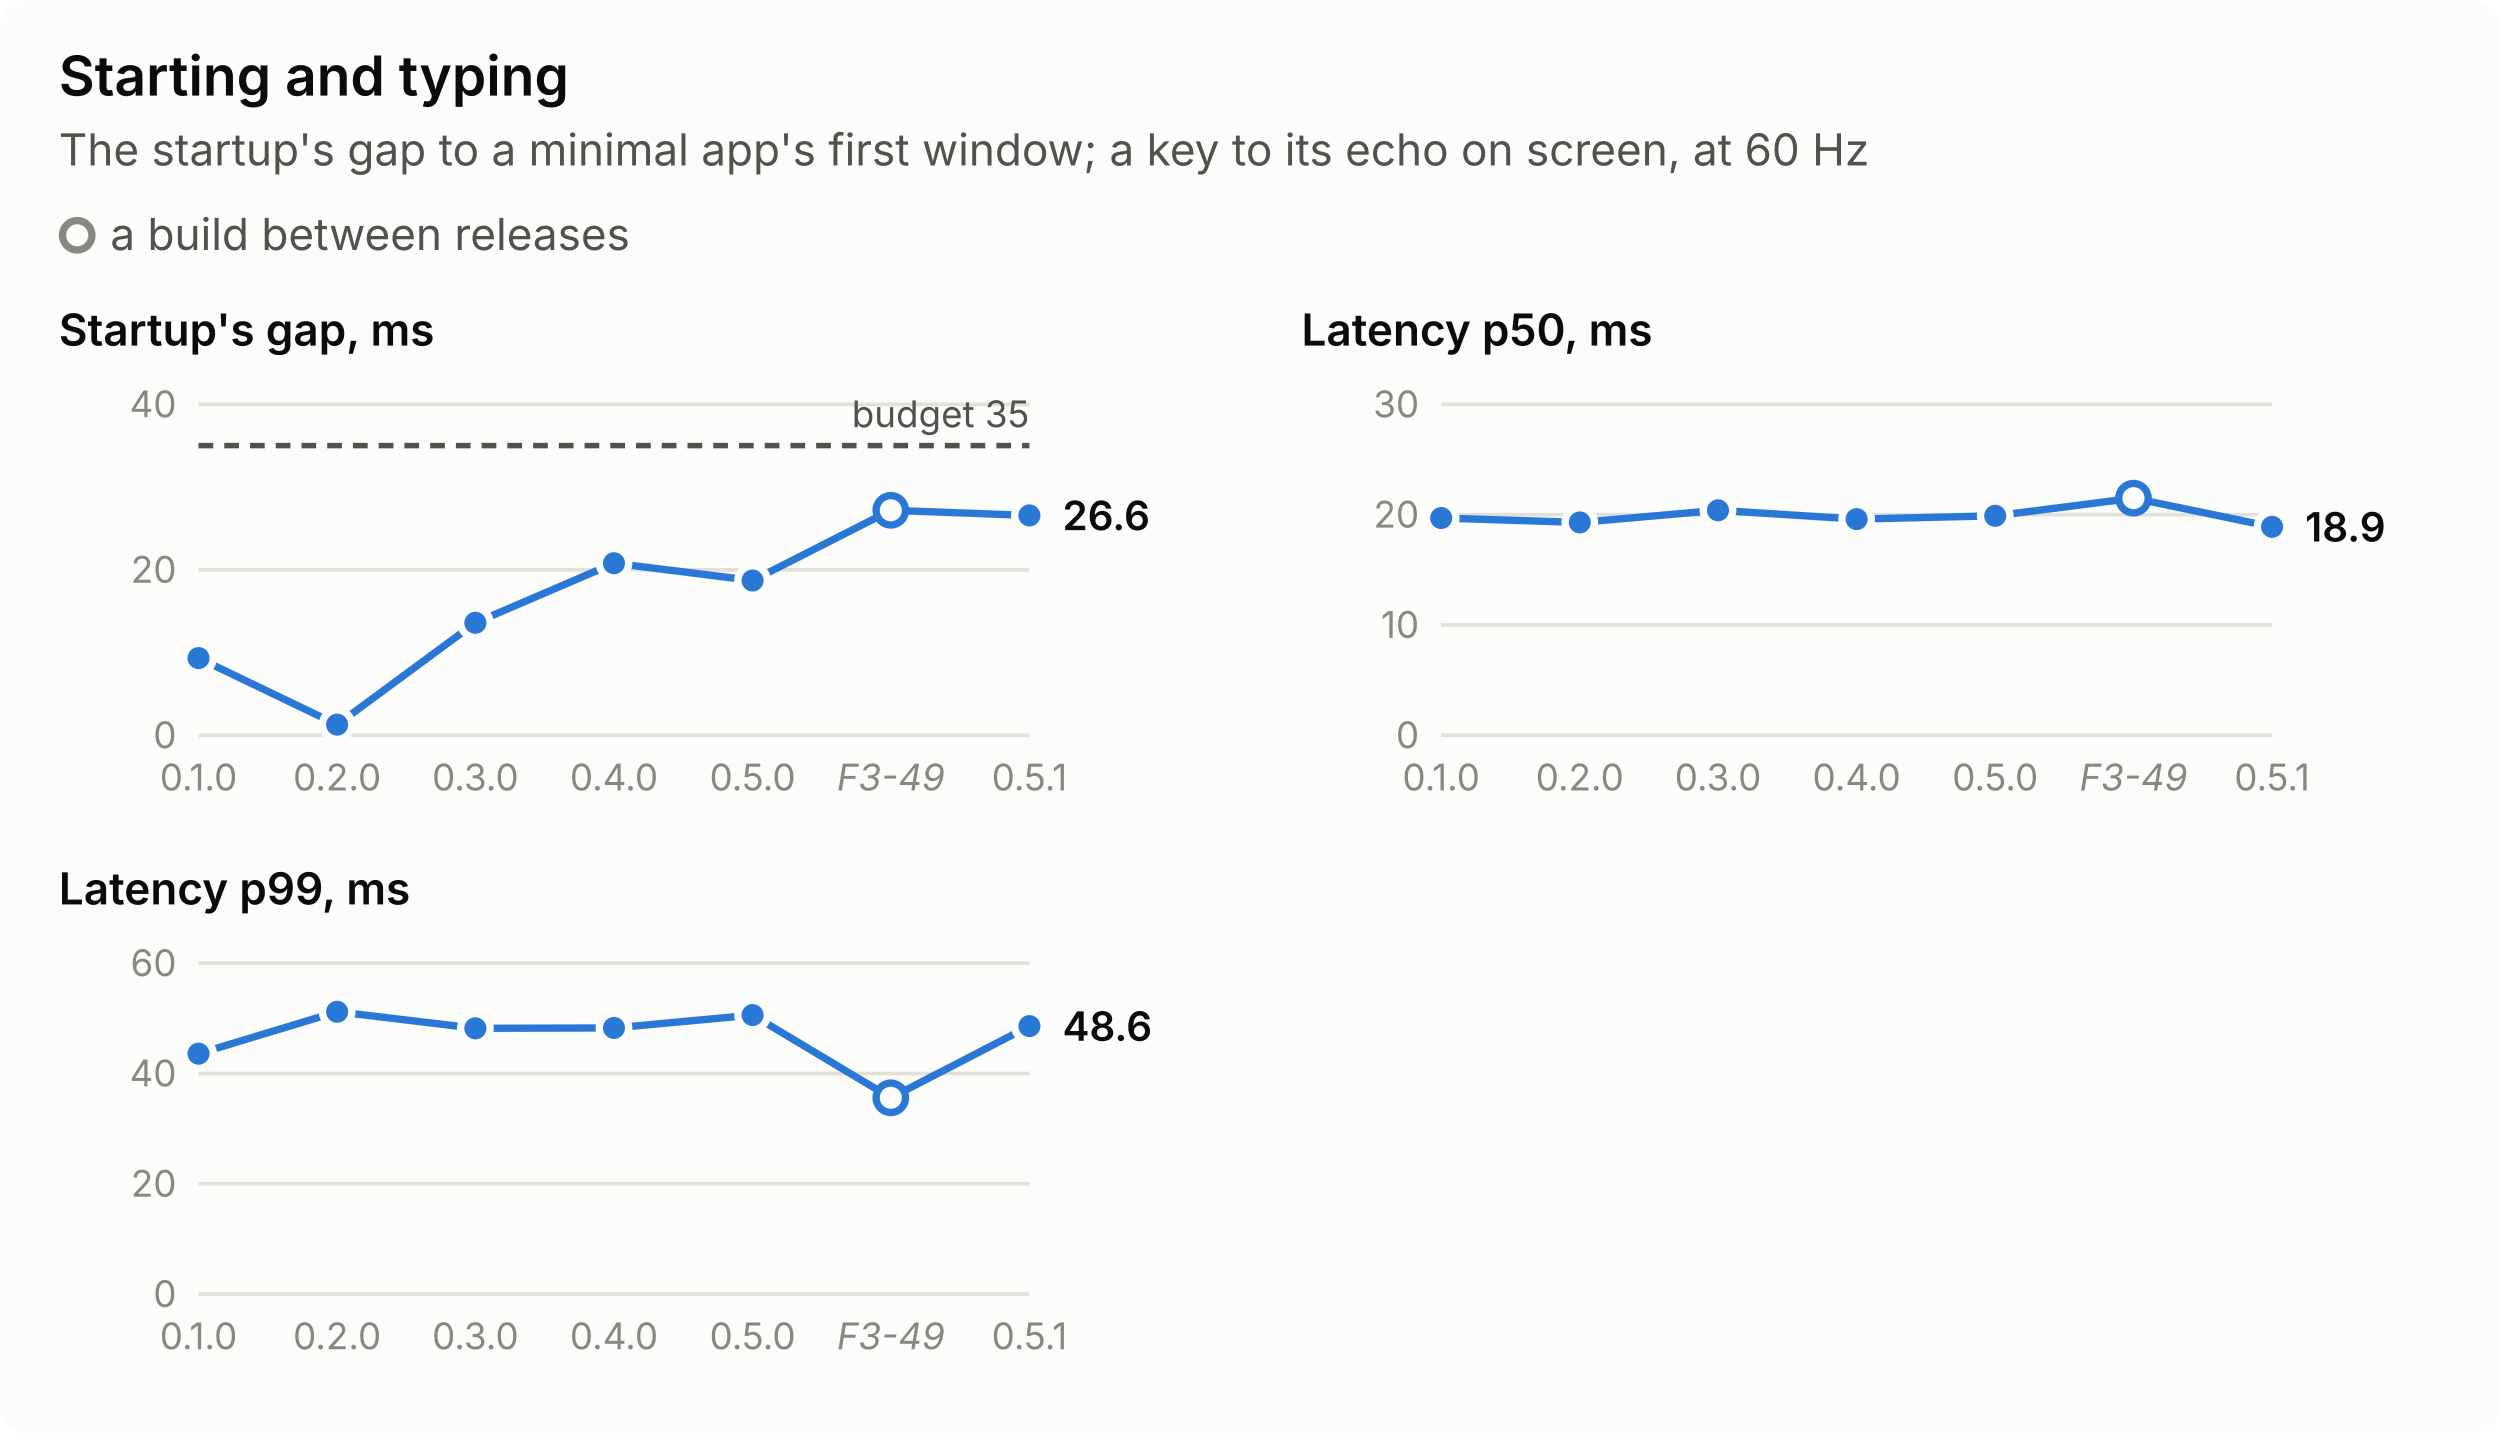
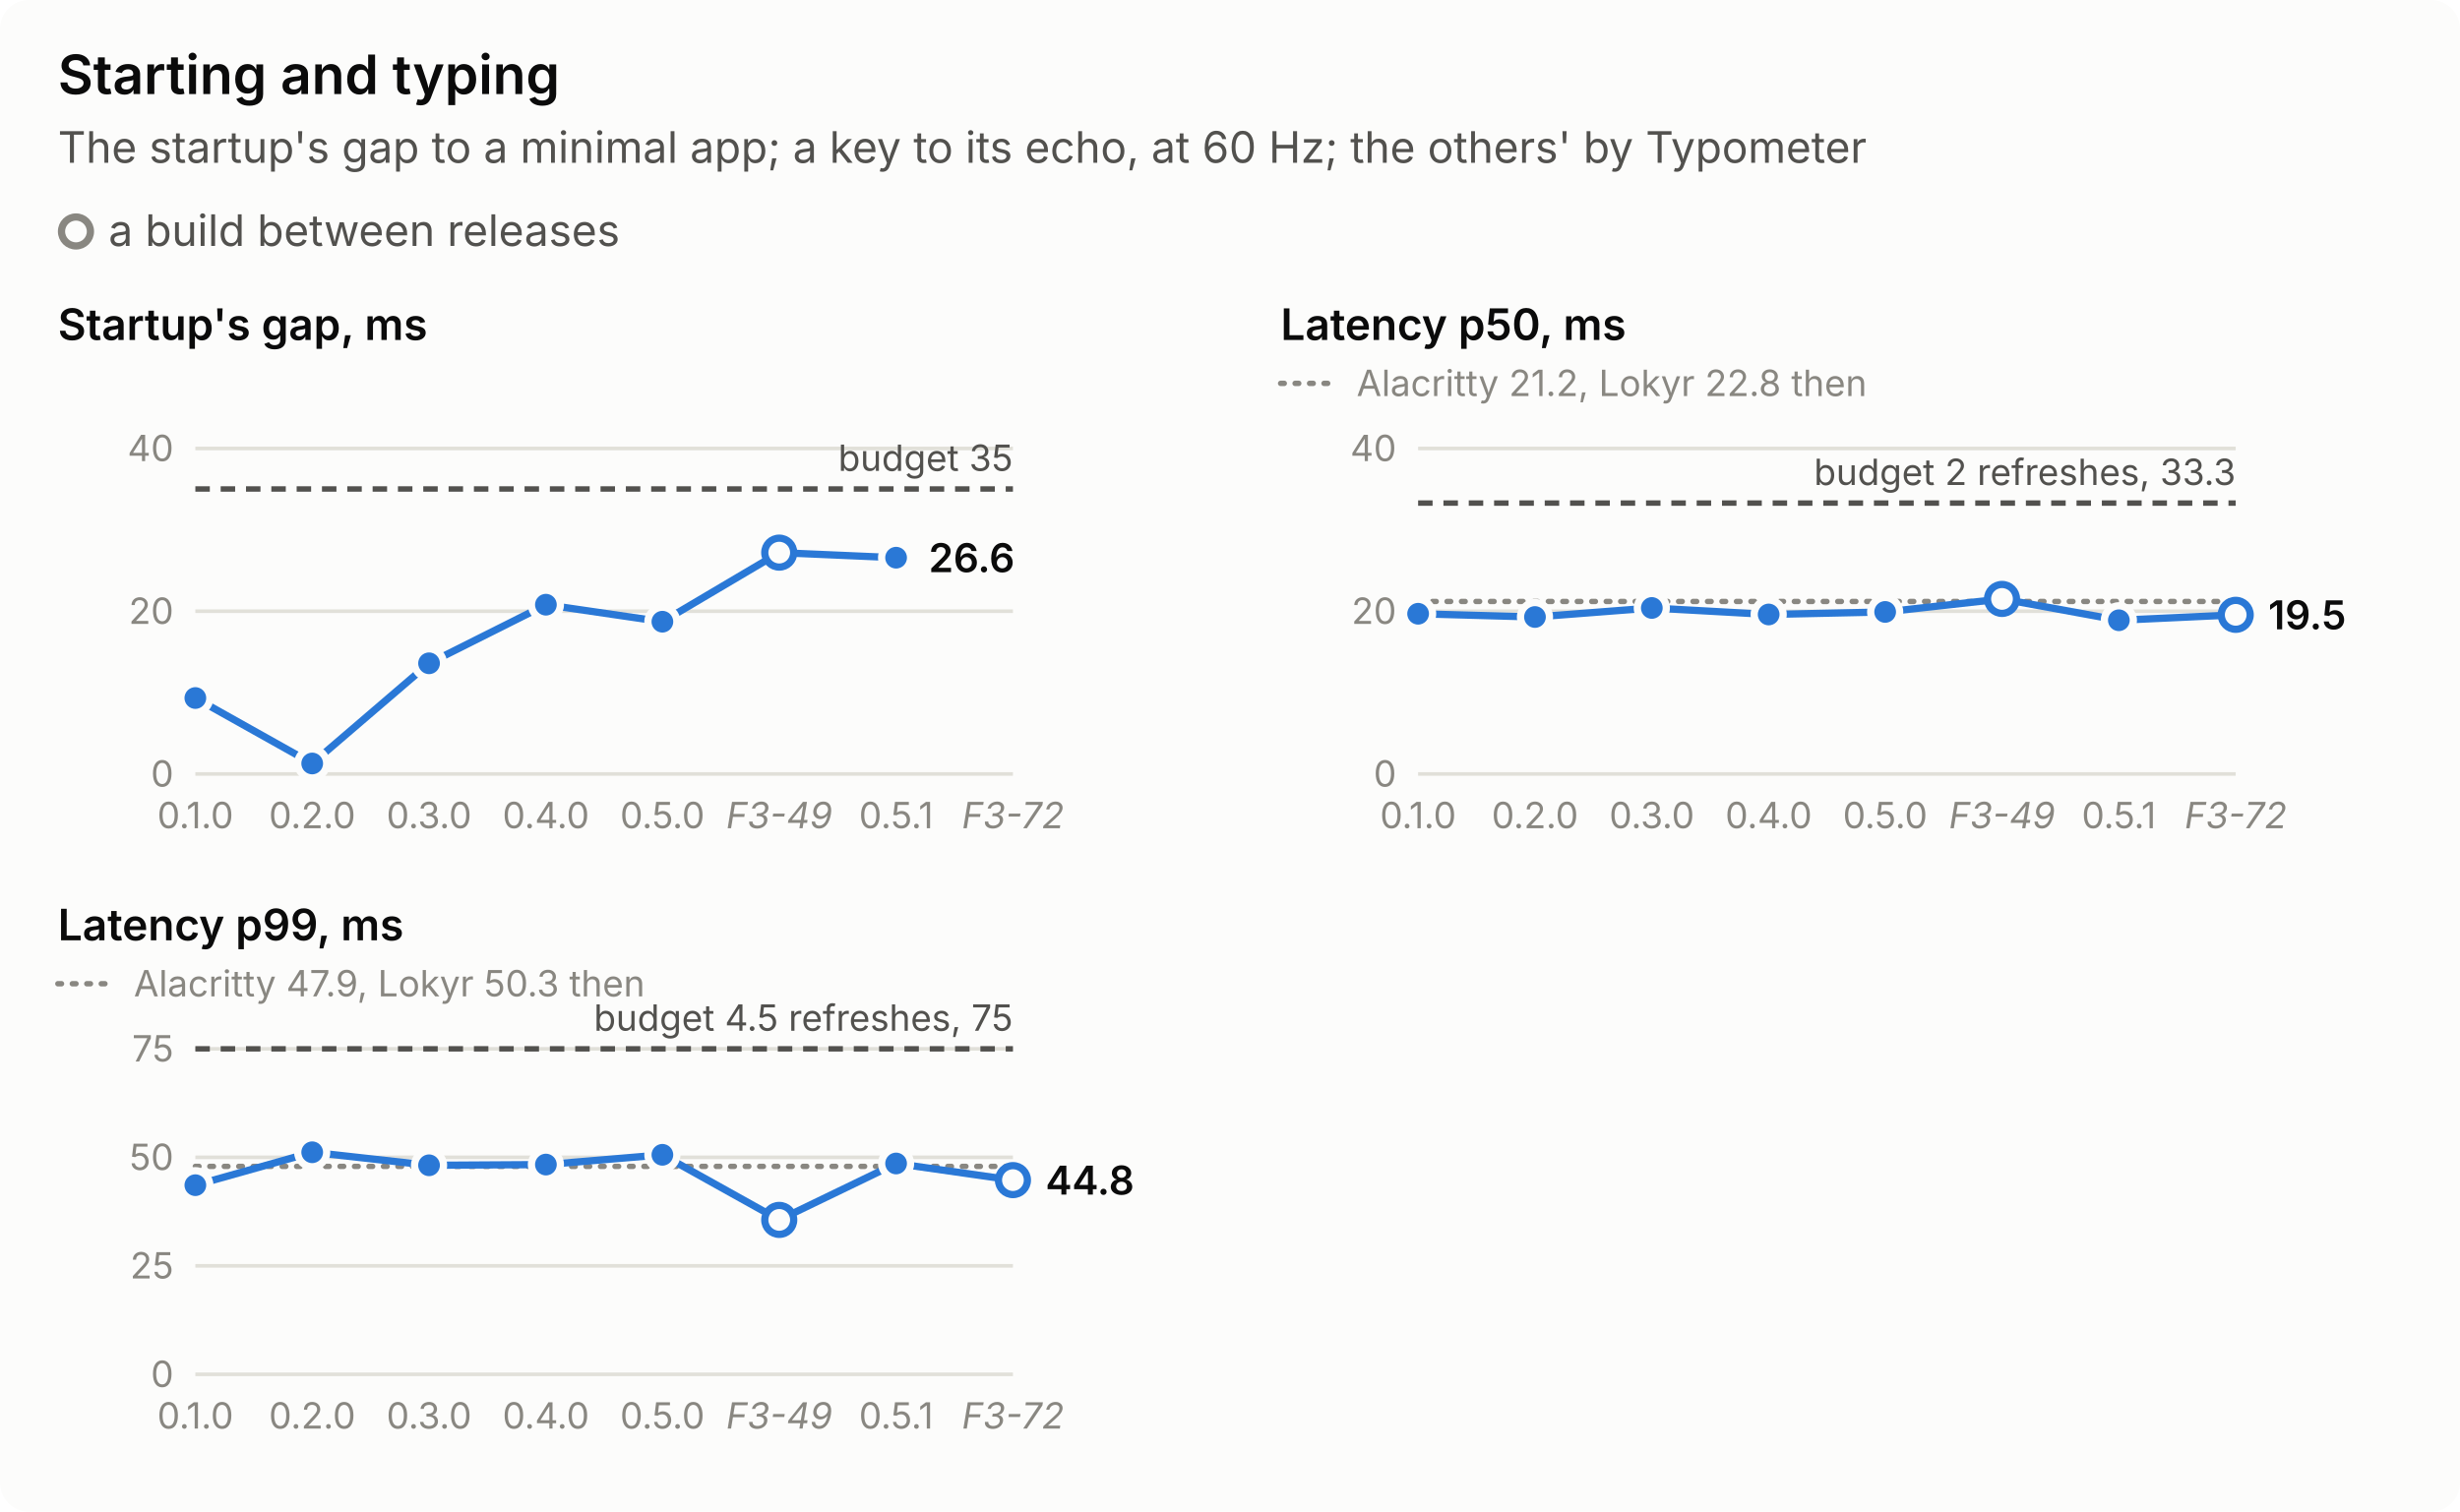
- <svg xmlns="http://www.w3.org/2000/svg" width="680" height="390" viewBox="0 0 680 390" role="img" aria-label="Starting and typing">
+ <svg xmlns="http://www.w3.org/2000/svg" width="680" height="418" viewBox="0 0 680 418" role="img" aria-label="Starting and typing">
  <style>
  .surface { fill: #fcfcfb; }
  .primary { fill: #0b0b0b; }
  .secondary { fill: #52514e; }
  .muted { fill: #898781; }
  .grid { stroke: #e1e0d9; }
  .base { stroke: #c3c2b7; }
  .accent { fill: #2a78d6; }
  .context { fill: #898781; }
  .accent-line { stroke: #2a78d6; }
  .context-line { stroke: #898781; }
  .second { fill: #eb6834; }
  .second-line { stroke: #eb6834; }
  .ring { stroke: #fcfcfb; }
  .budget { stroke: #52514e; }
  text { font-family: system-ui, -apple-system, "Segoe UI", sans-serif; }
  .tick { font-variant-numeric: tabular-nums; }
  @media (prefers-color-scheme: dark) {
    .surface { fill: #1a1a19; }
    .primary { fill: #f0efec; }
    .secondary { fill: #c3c2b7; }
    .muted { fill: #898781; }
    .grid { stroke: #2c2c2a; }
    .base { stroke: #383835; }
    .accent { fill: #3987e5; }
    .context { fill: #6f6e69; }
    .accent-line { stroke: #3987e5; }
    .context-line { stroke: #6f6e69; }
    .second { fill: #d95926; }
    .second-line { stroke: #d95926; }
    .ring { stroke: #1a1a19; }
    .budget { stroke: #c3c2b7; }
  }
</style>
-   <rect class="surface" width="680" height="390" rx="8" />
+   <rect class="surface" width="680" height="418" rx="8" />
  <text class="primary" x="16" y="26" font-size="15" font-weight="600">Starting and typing</text>
-   <text class="secondary" x="16" y="45" font-size="12">The startup's gap to a minimal app's first window; a key to its echo on screen, at 60 Hz</text>
+   <text class="secondary" x="16" y="45" font-size="12">The startup's gap to a minimal app; a key to its echo, at 60 Hz; the others' by Typometer</text>
  <circle class="surface context-line" cx="21" cy="64" r="4" stroke-width="2" />
  <text class="secondary" x="30" y="68" font-size="12">a build between releases</text>
  <text class="primary" x="16.0" y="94" font-size="12" font-weight="600">Startup's gap, ms</text>
-   <line class="grid" x1="54.0" y1="200.0" x2="280.0" y2="200.0" stroke-width="1" />
-   <text class="muted tick" x="48.0" y="203.5" font-size="10" text-anchor="end">0</text>
-   <line class="grid" x1="54.0" y1="155.0" x2="280.0" y2="155.0" stroke-width="1" />
-   <text class="muted tick" x="48.0" y="158.5" font-size="10" text-anchor="end">20</text>
-   <line class="grid" x1="54.0" y1="110.0" x2="280.0" y2="110.0" stroke-width="1" />
-   <text class="muted tick" x="48.0" y="113.5" font-size="10" text-anchor="end">40</text>
-   <text class="muted" x="54.0" y="215.0" font-size="10" text-anchor="middle">0.1.0</text>
-   <text class="muted" x="91.7" y="215.0" font-size="10" text-anchor="middle">0.2.0</text>
-   <text class="muted" x="129.3" y="215.0" font-size="10" text-anchor="middle">0.3.0</text>
-   <text class="muted" x="167.0" y="215.0" font-size="10" text-anchor="middle">0.4.0</text>
-   <text class="muted" x="204.7" y="215.0" font-size="10" text-anchor="middle">0.5.0</text>
-   <text class="muted" x="242.3" y="215.0" font-size="10" text-anchor="middle" font-style="italic">F3-49</text>
-   <text class="muted" x="280.0" y="215.0" font-size="10" text-anchor="middle">0.5.1</text>
-   <line class="budget" x1="54.0" y1="121.2" x2="280.0" y2="121.2" stroke-width="1.5" stroke-dasharray="4 3" />
-   <text class="secondary" x="280.0" y="116.2" font-size="10" text-anchor="end">budget 35</text>
-   <line class="accent-line" x1="54.0" y1="179.0" x2="91.7" y2="197.1" stroke-width="2" stroke-linecap="round" />
-   <line class="accent-line" x1="91.7" y1="197.1" x2="129.3" y2="169.4" stroke-width="2" stroke-linecap="round" />
-   <line class="accent-line" x1="129.3" y1="169.4" x2="167.0" y2="153.2" stroke-width="2" stroke-linecap="round" />
-   <line class="accent-line" x1="167.0" y1="153.2" x2="204.7" y2="157.9" stroke-width="2" stroke-linecap="round" />
-   <line class="accent-line" x1="204.7" y1="157.9" x2="242.3" y2="138.8" stroke-width="2" stroke-linecap="round" />
-   <line class="accent-line" x1="242.3" y1="138.8" x2="280.0" y2="140.2" stroke-width="2" stroke-linecap="round" />
-   <circle class="accent ring" cx="54.0" cy="179.0" r="4" stroke-width="2" />
-   <circle class="accent ring" cx="91.7" cy="197.1" r="4" stroke-width="2" />
-   <circle class="accent ring" cx="129.3" cy="169.4" r="4" stroke-width="2" />
-   <circle class="accent ring" cx="167.0" cy="153.2" r="4" stroke-width="2" />
-   <circle class="accent ring" cx="204.7" cy="157.9" r="4" stroke-width="2" />
-   <circle class="surface accent-line" cx="242.3" cy="138.8" r="4" stroke-width="2" />
-   <circle class="accent ring" cx="280.0" cy="140.2" r="4" stroke-width="2" />
-   <text class="primary tick" x="289.0" y="144.2" font-size="11" font-weight="600">26.6</text>
+   <line class="grid" x1="54.0" y1="214.0" x2="280.0" y2="214.0" stroke-width="1" />
+   <text class="muted tick" x="48.0" y="217.5" font-size="10" text-anchor="end">0</text>
+   <line class="grid" x1="54.0" y1="169.0" x2="280.0" y2="169.0" stroke-width="1" />
+   <text class="muted tick" x="48.0" y="172.5" font-size="10" text-anchor="end">20</text>
+   <line class="grid" x1="54.0" y1="124.0" x2="280.0" y2="124.0" stroke-width="1" />
+   <text class="muted tick" x="48.0" y="127.5" font-size="10" text-anchor="end">40</text>
+   <text class="muted" x="54.0" y="229.0" font-size="10" text-anchor="middle">0.1.0</text>
+   <text class="muted" x="86.3" y="229.0" font-size="10" text-anchor="middle">0.2.0</text>
+   <text class="muted" x="118.6" y="229.0" font-size="10" text-anchor="middle">0.3.0</text>
+   <text class="muted" x="150.9" y="229.0" font-size="10" text-anchor="middle">0.4.0</text>
+   <text class="muted" x="183.1" y="229.0" font-size="10" text-anchor="middle">0.5.0</text>
+   <text class="muted" x="215.4" y="229.0" font-size="10" text-anchor="middle" font-style="italic">F3-49</text>
+   <text class="muted" x="247.7" y="229.0" font-size="10" text-anchor="middle">0.5.1</text>
+   <text class="muted" x="280.0" y="229.0" font-size="10" text-anchor="middle" font-style="italic">F3-72</text>
+   <line class="budget" x1="54.0" y1="135.2" x2="280.0" y2="135.2" stroke-width="1.5" stroke-dasharray="4 3" />
+   <text class="secondary" x="280.0" y="130.2" font-size="10" text-anchor="end">budget 35</text>
+   <line class="accent-line" x1="54.0" y1="193.0" x2="86.3" y2="211.1" stroke-width="2" stroke-linecap="round" />
+   <line class="accent-line" x1="86.3" y1="211.1" x2="118.6" y2="183.4" stroke-width="2" stroke-linecap="round" />
+   <line class="accent-line" x1="118.6" y1="183.4" x2="150.9" y2="167.2" stroke-width="2" stroke-linecap="round" />
+   <line class="accent-line" x1="150.9" y1="167.2" x2="183.1" y2="171.9" stroke-width="2" stroke-linecap="round" />
+   <line class="accent-line" x1="183.1" y1="171.9" x2="215.4" y2="152.8" stroke-width="2" stroke-linecap="round" />
+   <line class="accent-line" x1="215.4" y1="152.8" x2="247.7" y2="154.2" stroke-width="2" stroke-linecap="round" />
+   <circle class="accent ring" cx="54.0" cy="193.0" r="4" stroke-width="2" />
+   <circle class="accent ring" cx="86.3" cy="211.1" r="4" stroke-width="2" />
+   <circle class="accent ring" cx="118.6" cy="183.4" r="4" stroke-width="2" />
+   <circle class="accent ring" cx="150.9" cy="167.2" r="4" stroke-width="2" />
+   <circle class="accent ring" cx="183.1" cy="171.9" r="4" stroke-width="2" />
+   <circle class="surface accent-line" cx="215.4" cy="152.8" r="4" stroke-width="2" />
+   <circle class="accent ring" cx="247.7" cy="154.2" r="4" stroke-width="2" />
+   <text class="primary tick" x="256.7" y="158.2" font-size="11" font-weight="600">26.6</text>
  <text class="primary" x="354.0" y="94" font-size="12" font-weight="600">Latency p50, ms</text>
-   <line class="grid" x1="392.0" y1="200.0" x2="618.0" y2="200.0" stroke-width="1" />
-   <text class="muted tick" x="386.0" y="203.5" font-size="10" text-anchor="end">0</text>
-   <line class="grid" x1="392.0" y1="170.0" x2="618.0" y2="170.0" stroke-width="1" />
-   <text class="muted tick" x="386.0" y="173.5" font-size="10" text-anchor="end">10</text>
-   <line class="grid" x1="392.0" y1="140.0" x2="618.0" y2="140.0" stroke-width="1" />
-   <text class="muted tick" x="386.0" y="143.5" font-size="10" text-anchor="end">20</text>
-   <line class="grid" x1="392.0" y1="110.0" x2="618.0" y2="110.0" stroke-width="1" />
-   <text class="muted tick" x="386.0" y="113.5" font-size="10" text-anchor="end">30</text>
-   <text class="muted" x="392.0" y="215.0" font-size="10" text-anchor="middle">0.1.0</text>
-   <text class="muted" x="429.7" y="215.0" font-size="10" text-anchor="middle">0.2.0</text>
-   <text class="muted" x="467.3" y="215.0" font-size="10" text-anchor="middle">0.3.0</text>
-   <text class="muted" x="505.0" y="215.0" font-size="10" text-anchor="middle">0.4.0</text>
-   <text class="muted" x="542.7" y="215.0" font-size="10" text-anchor="middle">0.5.0</text>
-   <text class="muted" x="580.3" y="215.0" font-size="10" text-anchor="middle" font-style="italic">F3-49</text>
-   <text class="muted" x="618.0" y="215.0" font-size="10" text-anchor="middle">0.5.1</text>
-   <line class="accent-line" x1="392.0" y1="140.9" x2="429.7" y2="142.1" stroke-width="2" stroke-linecap="round" />
-   <line class="accent-line" x1="429.7" y1="142.1" x2="467.3" y2="138.8" stroke-width="2" stroke-linecap="round" />
-   <line class="accent-line" x1="467.3" y1="138.8" x2="505.0" y2="141.2" stroke-width="2" stroke-linecap="round" />
-   <line class="accent-line" x1="505.0" y1="141.2" x2="542.7" y2="140.3" stroke-width="2" stroke-linecap="round" />
-   <line class="accent-line" x1="542.7" y1="140.3" x2="580.3" y2="135.5" stroke-width="2" stroke-linecap="round" />
-   <line class="accent-line" x1="580.3" y1="135.5" x2="618.0" y2="143.3" stroke-width="2" stroke-linecap="round" />
-   <circle class="accent ring" cx="392.0" cy="140.9" r="4" stroke-width="2" />
-   <circle class="accent ring" cx="429.7" cy="142.1" r="4" stroke-width="2" />
-   <circle class="accent ring" cx="467.3" cy="138.8" r="4" stroke-width="2" />
-   <circle class="accent ring" cx="505.0" cy="141.2" r="4" stroke-width="2" />
-   <circle class="accent ring" cx="542.7" cy="140.3" r="4" stroke-width="2" />
-   <circle class="surface accent-line" cx="580.3" cy="135.5" r="4" stroke-width="2" />
-   <circle class="accent ring" cx="618.0" cy="143.3" r="4" stroke-width="2" />
-   <text class="primary tick" x="627.0" y="147.3" font-size="11" font-weight="600">18.9</text>
-   <text class="primary" x="16.0" y="246" font-size="12" font-weight="600">Latency p99, ms</text>
-   <line class="grid" x1="54.0" y1="352.0" x2="280.0" y2="352.0" stroke-width="1" />
-   <text class="muted tick" x="48.0" y="355.5" font-size="10" text-anchor="end">0</text>
-   <line class="grid" x1="54.0" y1="322.0" x2="280.0" y2="322.0" stroke-width="1" />
-   <text class="muted tick" x="48.0" y="325.5" font-size="10" text-anchor="end">20</text>
-   <line class="grid" x1="54.0" y1="292.0" x2="280.0" y2="292.0" stroke-width="1" />
-   <text class="muted tick" x="48.0" y="295.5" font-size="10" text-anchor="end">40</text>
-   <line class="grid" x1="54.0" y1="262.0" x2="280.0" y2="262.0" stroke-width="1" />
-   <text class="muted tick" x="48.0" y="265.5" font-size="10" text-anchor="end">60</text>
-   <text class="muted" x="54.0" y="367.0" font-size="10" text-anchor="middle">0.1.0</text>
-   <text class="muted" x="91.7" y="367.0" font-size="10" text-anchor="middle">0.2.0</text>
-   <text class="muted" x="129.3" y="367.0" font-size="10" text-anchor="middle">0.3.0</text>
-   <text class="muted" x="167.0" y="367.0" font-size="10" text-anchor="middle">0.4.0</text>
-   <text class="muted" x="204.7" y="367.0" font-size="10" text-anchor="middle">0.5.0</text>
-   <text class="muted" x="242.3" y="367.0" font-size="10" text-anchor="middle" font-style="italic">F3-49</text>
-   <text class="muted" x="280.0" y="367.0" font-size="10" text-anchor="middle">0.5.1</text>
-   <line class="accent-line" x1="54.0" y1="286.6" x2="91.7" y2="275.2" stroke-width="2" stroke-linecap="round" />
-   <line class="accent-line" x1="91.7" y1="275.2" x2="129.3" y2="279.7" stroke-width="2" stroke-linecap="round" />
-   <line class="accent-line" x1="129.3" y1="279.7" x2="167.0" y2="279.6" stroke-width="2" stroke-linecap="round" />
-   <line class="accent-line" x1="167.0" y1="279.6" x2="204.7" y2="276.1" stroke-width="2" stroke-linecap="round" />
-   <line class="accent-line" x1="204.7" y1="276.1" x2="242.3" y2="298.6" stroke-width="2" stroke-linecap="round" />
-   <line class="accent-line" x1="242.3" y1="298.6" x2="280.0" y2="279.1" stroke-width="2" stroke-linecap="round" />
-   <circle class="accent ring" cx="54.0" cy="286.6" r="4" stroke-width="2" />
-   <circle class="accent ring" cx="91.7" cy="275.2" r="4" stroke-width="2" />
-   <circle class="accent ring" cx="129.3" cy="279.7" r="4" stroke-width="2" />
-   <circle class="accent ring" cx="167.0" cy="279.6" r="4" stroke-width="2" />
-   <circle class="accent ring" cx="204.7" cy="276.1" r="4" stroke-width="2" />
-   <circle class="surface accent-line" cx="242.3" cy="298.6" r="4" stroke-width="2" />
-   <circle class="accent ring" cx="280.0" cy="279.1" r="4" stroke-width="2" />
-   <text class="primary tick" x="289.0" y="283.1" font-size="11" font-weight="600">48.6</text>
+   <line class="grid" x1="392.0" y1="214.0" x2="618.0" y2="214.0" stroke-width="1" />
+   <text class="muted tick" x="386.0" y="217.5" font-size="10" text-anchor="end">0</text>
+   <line class="grid" x1="392.0" y1="169.0" x2="618.0" y2="169.0" stroke-width="1" />
+   <text class="muted tick" x="386.0" y="172.5" font-size="10" text-anchor="end">20</text>
+   <line class="grid" x1="392.0" y1="124.0" x2="618.0" y2="124.0" stroke-width="1" />
+   <text class="muted tick" x="386.0" y="127.5" font-size="10" text-anchor="end">40</text>
+   <text class="muted" x="392.0" y="229.0" font-size="10" text-anchor="middle">0.1.0</text>
+   <text class="muted" x="424.3" y="229.0" font-size="10" text-anchor="middle">0.2.0</text>
+   <text class="muted" x="456.6" y="229.0" font-size="10" text-anchor="middle">0.3.0</text>
+   <text class="muted" x="488.9" y="229.0" font-size="10" text-anchor="middle">0.4.0</text>
+   <text class="muted" x="521.1" y="229.0" font-size="10" text-anchor="middle">0.5.0</text>
+   <text class="muted" x="553.4" y="229.0" font-size="10" text-anchor="middle" font-style="italic">F3-49</text>
+   <text class="muted" x="585.7" y="229.0" font-size="10" text-anchor="middle">0.5.1</text>
+   <text class="muted" x="618.0" y="229.0" font-size="10" text-anchor="middle" font-style="italic">F3-72</text>
+   <line class="budget" x1="392.0" y1="139.1" x2="618.0" y2="139.1" stroke-width="1.5" stroke-dasharray="4 3" />
+   <text class="secondary" x="618.0" y="134.1" font-size="10" text-anchor="end">budget 2 refreshes, 33.3</text>
+   <line class="context-line" x1="392.0" y1="166.3" x2="618.0" y2="166.3" stroke-width="1.5" stroke-dasharray="1 3" stroke-linecap="round" />
+   <line class="context-line" x1="354.0" y1="106.0" x2="369.0" y2="106.0" stroke-width="1.5" stroke-dasharray="1 3" stroke-linecap="round" />
+   <text class="muted" x="375.0" y="109.5" font-size="10">Alacritty 21.2, Lokyr 22.8 then</text>
+   <line class="accent-line" x1="392.0" y1="169.7" x2="424.3" y2="170.6" stroke-width="2" stroke-linecap="round" />
+   <line class="accent-line" x1="424.3" y1="170.6" x2="456.6" y2="168.1" stroke-width="2" stroke-linecap="round" />
+   <line class="accent-line" x1="456.6" y1="168.1" x2="488.9" y2="169.9" stroke-width="2" stroke-linecap="round" />
+   <line class="accent-line" x1="488.9" y1="169.9" x2="521.1" y2="169.2" stroke-width="2" stroke-linecap="round" />
+   <line class="accent-line" x1="521.1" y1="169.2" x2="553.4" y2="165.6" stroke-width="2" stroke-linecap="round" />
+   <line class="accent-line" x1="553.4" y1="165.6" x2="585.7" y2="171.5" stroke-width="2" stroke-linecap="round" />
+   <line class="accent-line" x1="585.7" y1="171.5" x2="618.0" y2="170.0" stroke-width="2" stroke-linecap="round" />
+   <circle class="accent ring" cx="392.0" cy="169.7" r="4" stroke-width="2" />
+   <circle class="accent ring" cx="424.3" cy="170.6" r="4" stroke-width="2" />
+   <circle class="accent ring" cx="456.6" cy="168.1" r="4" stroke-width="2" />
+   <circle class="accent ring" cx="488.9" cy="169.9" r="4" stroke-width="2" />
+   <circle class="accent ring" cx="521.1" cy="169.2" r="4" stroke-width="2" />
+   <circle class="surface accent-line" cx="553.4" cy="165.6" r="4" stroke-width="2" />
+   <circle class="accent ring" cx="585.7" cy="171.5" r="4" stroke-width="2" />
+   <circle class="surface accent-line" cx="618.0" cy="170.0" r="4" stroke-width="2" />
+   <text class="primary tick" x="627.0" y="174.0" font-size="11" font-weight="600">19.5</text>
+   <text class="primary" x="16.0" y="260" font-size="12" font-weight="600">Latency p99, ms</text>
+   <line class="grid" x1="54.0" y1="380.0" x2="280.0" y2="380.0" stroke-width="1" />
+   <text class="muted tick" x="48.0" y="383.5" font-size="10" text-anchor="end">0</text>
+   <line class="grid" x1="54.0" y1="350.0" x2="280.0" y2="350.0" stroke-width="1" />
+   <text class="muted tick" x="48.0" y="353.5" font-size="10" text-anchor="end">25</text>
+   <line class="grid" x1="54.0" y1="320.0" x2="280.0" y2="320.0" stroke-width="1" />
+   <text class="muted tick" x="48.0" y="323.5" font-size="10" text-anchor="end">50</text>
+   <line class="grid" x1="54.0" y1="290.0" x2="280.0" y2="290.0" stroke-width="1" />
+   <text class="muted tick" x="48.0" y="293.5" font-size="10" text-anchor="end">75</text>
+   <text class="muted" x="54.0" y="395.0" font-size="10" text-anchor="middle">0.1.0</text>
+   <text class="muted" x="86.3" y="395.0" font-size="10" text-anchor="middle">0.2.0</text>
+   <text class="muted" x="118.6" y="395.0" font-size="10" text-anchor="middle">0.3.0</text>
+   <text class="muted" x="150.9" y="395.0" font-size="10" text-anchor="middle">0.4.0</text>
+   <text class="muted" x="183.1" y="395.0" font-size="10" text-anchor="middle">0.5.0</text>
+   <text class="muted" x="215.4" y="395.0" font-size="10" text-anchor="middle" font-style="italic">F3-49</text>
+   <text class="muted" x="247.7" y="395.0" font-size="10" text-anchor="middle">0.5.1</text>
+   <text class="muted" x="280.0" y="395.0" font-size="10" text-anchor="middle" font-style="italic">F3-72</text>
+   <line class="budget" x1="54.0" y1="290.0" x2="280.0" y2="290.0" stroke-width="1.5" stroke-dasharray="4 3" />
+   <text class="secondary" x="280.0" y="285.0" font-size="10" text-anchor="end">budget 4.5 refreshes, 75</text>
+   <line class="context-line" x1="54.0" y1="322.5" x2="280.0" y2="322.5" stroke-width="1.5" stroke-dasharray="1 3" stroke-linecap="round" />
+   <line class="context-line" x1="16.0" y1="272.0" x2="31.0" y2="272.0" stroke-width="1.5" stroke-dasharray="1 3" stroke-linecap="round" />
+   <text class="muted" x="37.0" y="275.5" font-size="10">Alacritty 47.9, Lokyr 50.3 then</text>
+   <line class="accent-line" x1="54.0" y1="327.7" x2="86.3" y2="318.6" stroke-width="2" stroke-linecap="round" />
+   <line class="accent-line" x1="86.3" y1="318.6" x2="118.6" y2="322.2" stroke-width="2" stroke-linecap="round" />
+   <line class="accent-line" x1="118.6" y1="322.2" x2="150.9" y2="322.0" stroke-width="2" stroke-linecap="round" />
+   <line class="accent-line" x1="150.9" y1="322.0" x2="183.1" y2="319.3" stroke-width="2" stroke-linecap="round" />
+   <line class="accent-line" x1="183.1" y1="319.3" x2="215.4" y2="337.3" stroke-width="2" stroke-linecap="round" />
+   <line class="accent-line" x1="215.4" y1="337.3" x2="247.7" y2="321.7" stroke-width="2" stroke-linecap="round" />
+   <line class="accent-line" x1="247.7" y1="321.7" x2="280.0" y2="326.3" stroke-width="2" stroke-linecap="round" />
+   <circle class="accent ring" cx="54.0" cy="327.7" r="4" stroke-width="2" />
+   <circle class="accent ring" cx="86.3" cy="318.6" r="4" stroke-width="2" />
+   <circle class="accent ring" cx="118.6" cy="322.2" r="4" stroke-width="2" />
+   <circle class="accent ring" cx="150.9" cy="322.0" r="4" stroke-width="2" />
+   <circle class="accent ring" cx="183.1" cy="319.3" r="4" stroke-width="2" />
+   <circle class="surface accent-line" cx="215.4" cy="337.3" r="4" stroke-width="2" />
+   <circle class="accent ring" cx="247.7" cy="321.7" r="4" stroke-width="2" />
+   <circle class="surface accent-line" cx="280.0" cy="326.3" r="4" stroke-width="2" />
+   <text class="primary tick" x="289.0" y="330.3" font-size="11" font-weight="600">44.8</text>
</svg>
